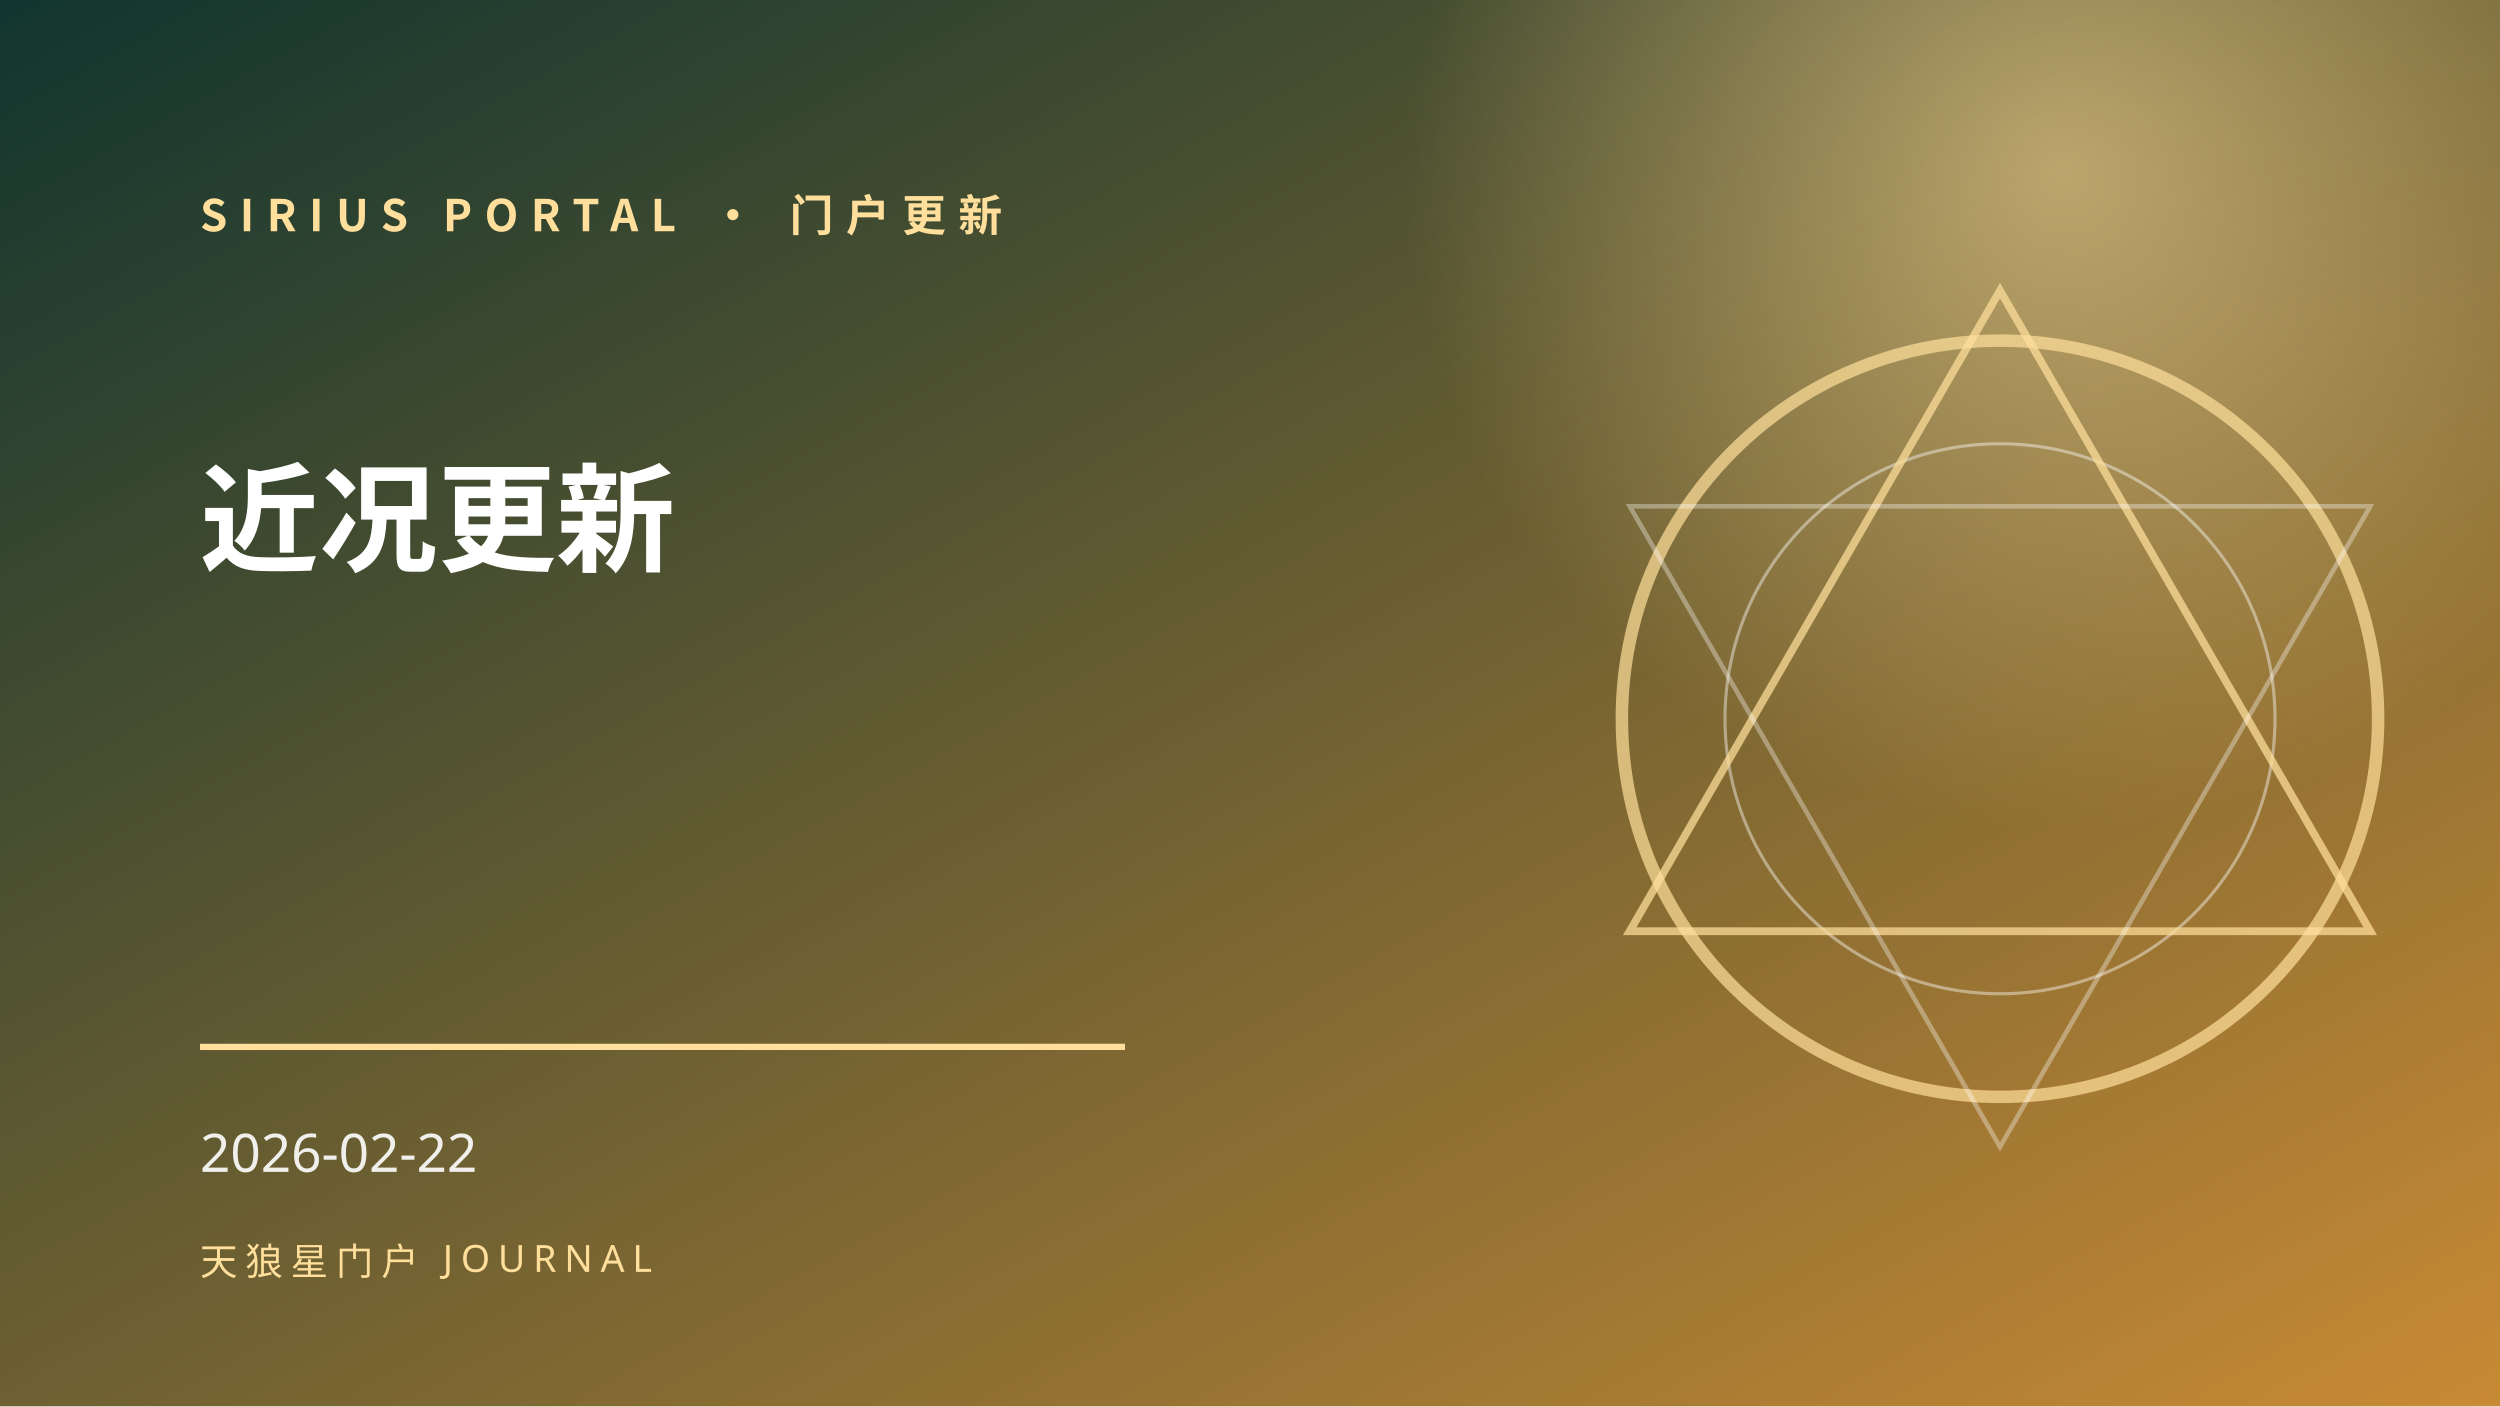
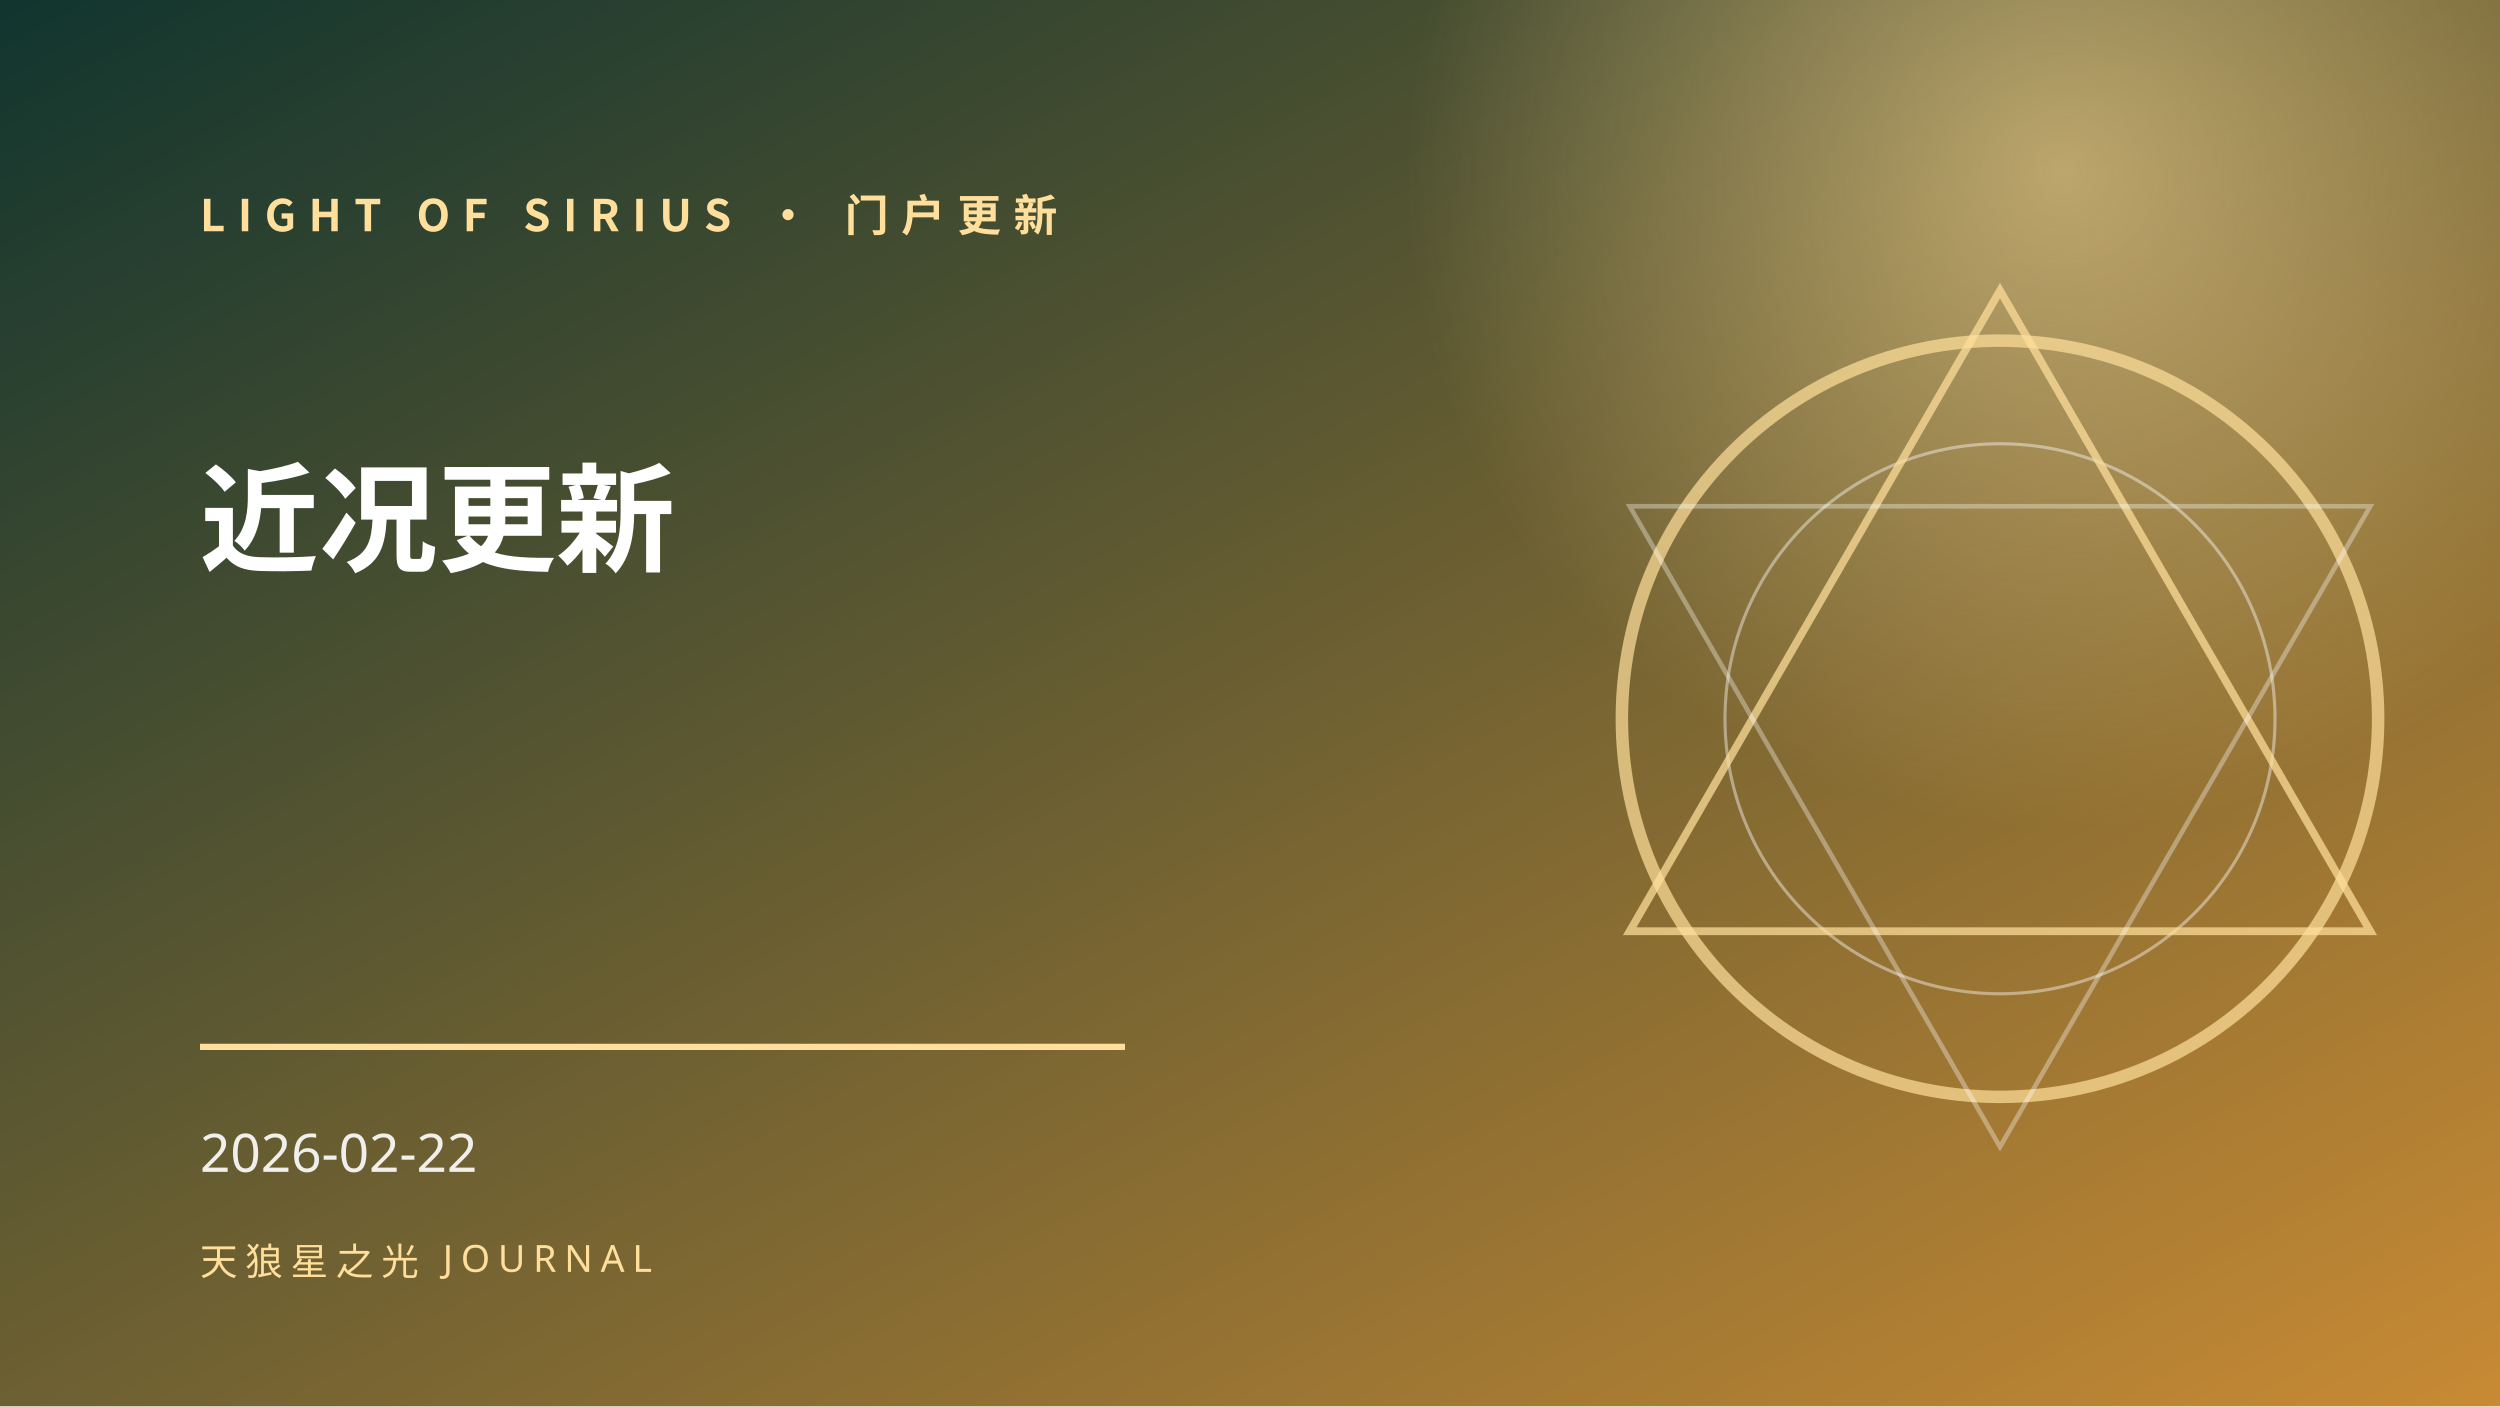
<svg xmlns="http://www.w3.org/2000/svg" width="1600" height="900" viewBox="0 0 1600 900" role="img" aria-label="近况更新">
  <defs>
    <linearGradient id="bg" x1="0" y1="0" x2="1" y2="1">
      <stop stop-color="#11352f" />
      <stop offset="1" stop-color="#c88a34" />
    </linearGradient>
    <radialGradient id="glow">
      <stop stop-color="#ffdf9b" stop-opacity=".56" />
      <stop offset="1" stop-color="#ffdf9b" stop-opacity="0" />
    </radialGradient>
  </defs>
  <rect width="1600" height="900" fill="url(#bg)" />
  <circle cx="1320" cy="110" r="420" fill="url(#glow)" />
  <circle cx="1280" cy="460" r="242" fill="none" stroke="#ffdf9b" stroke-width="8" opacity=".7" />
  <circle cx="1280" cy="460" r="176" fill="none" stroke="white" stroke-width="2" opacity=".42" />
  <path d="M1280 186 1517 596 1043 596Z" fill="none" stroke="#ffdf9b" stroke-width="5" opacity=".72" />
  <path d="M1043 324 1517 324 1280 734Z" fill="none" stroke="white" stroke-width="3" opacity=".34" />
-   <text x="128" y="148" fill="#ffdf9b" font-family="Microsoft YaHei, Noto Sans CJK SC, sans-serif" font-size="28" font-weight="700" letter-spacing="8">SIRIUS PORTAL · 门户更新</text>
+   <text x="128" y="148" fill="#ffdf9b" font-family="Microsoft YaHei, Noto Sans CJK SC, sans-serif" font-size="28" font-weight="700" letter-spacing="8">LIGHT OF SIRIUS · 门户更新</text>
  <text x="128" y="360" fill="white" font-family="STKaiti, KaiTi, Microsoft YaHei, serif" font-size="76" font-weight="700">
    <tspan x="128" dy="0">近况更新</tspan>
  </text>
  <line x1="128" y1="670" x2="720" y2="670" stroke="#ffdf9b" stroke-width="4" />
  <text x="128" y="750" fill="white" opacity=".9" font-family="Microsoft YaHei, sans-serif" font-size="34">2026-02-22</text>
-   <text x="128" y="816" fill="#ffdf9b" font-family="Microsoft YaHei, sans-serif" font-size="24" letter-spacing="5">天狼星门户 JOURNAL</text>
+   <text x="128" y="816" fill="#ffdf9b" font-family="Microsoft YaHei, sans-serif" font-size="24" letter-spacing="5">天狼星之光 JOURNAL</text>
</svg>
